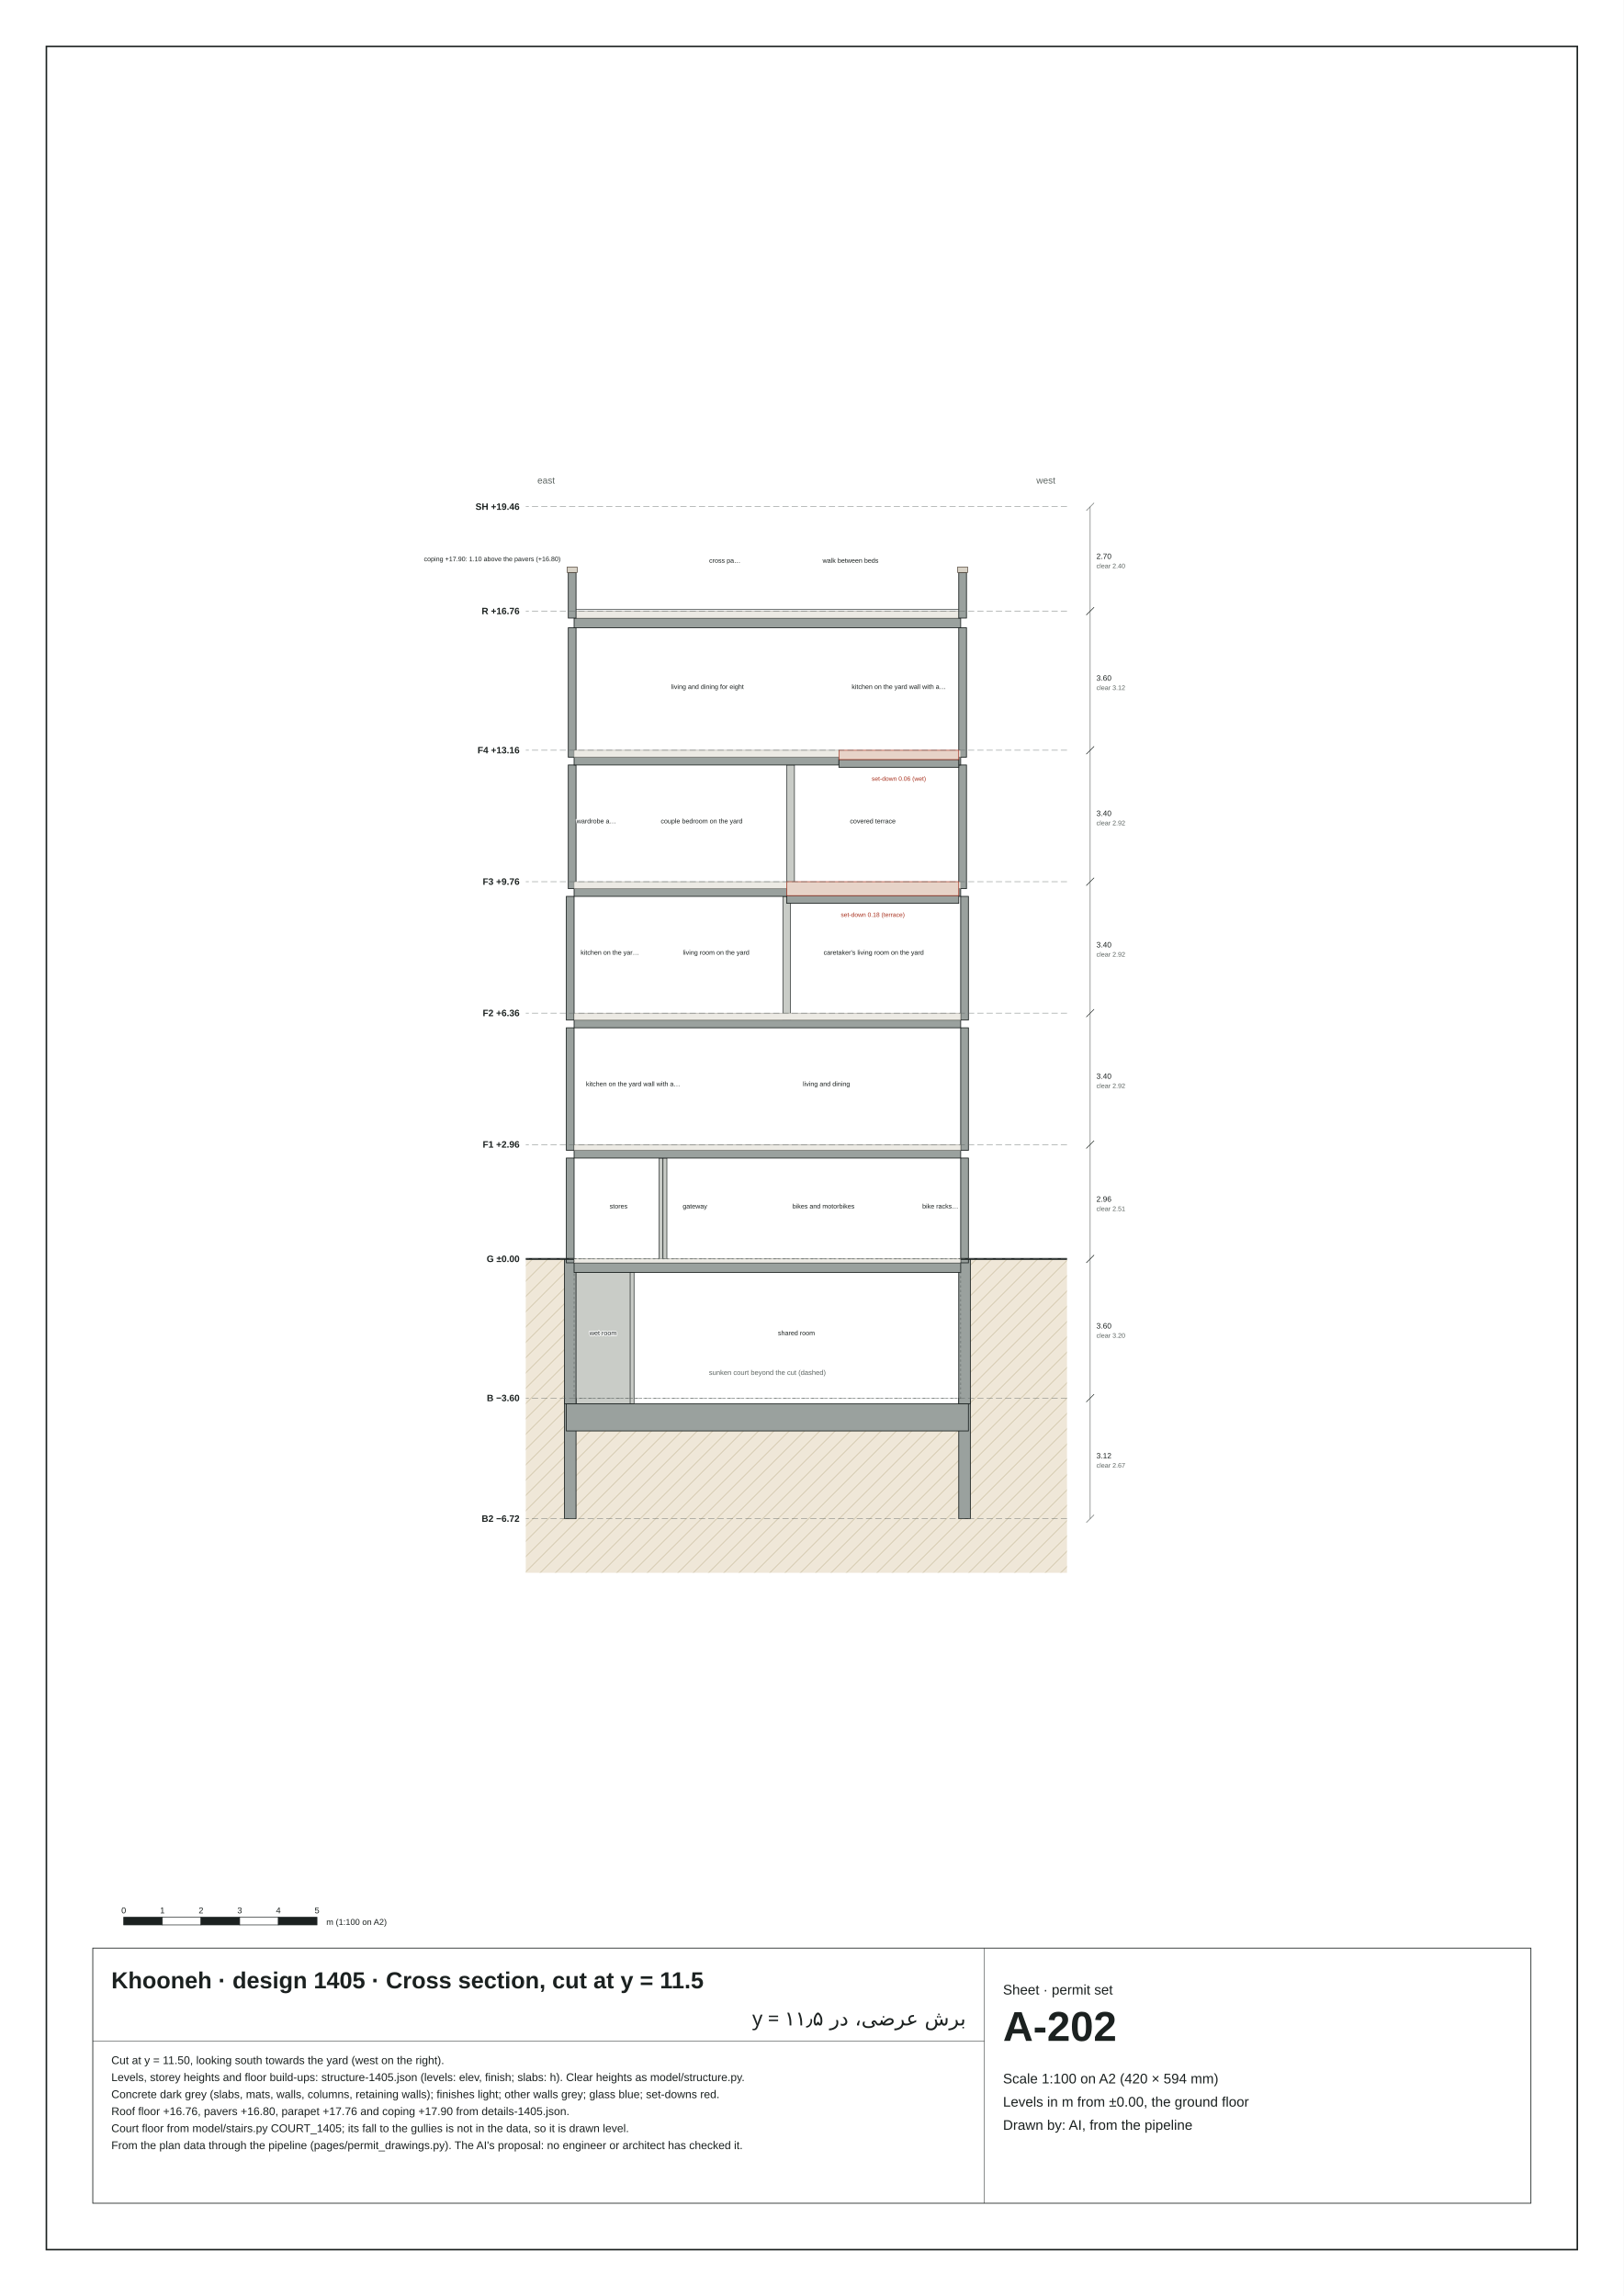
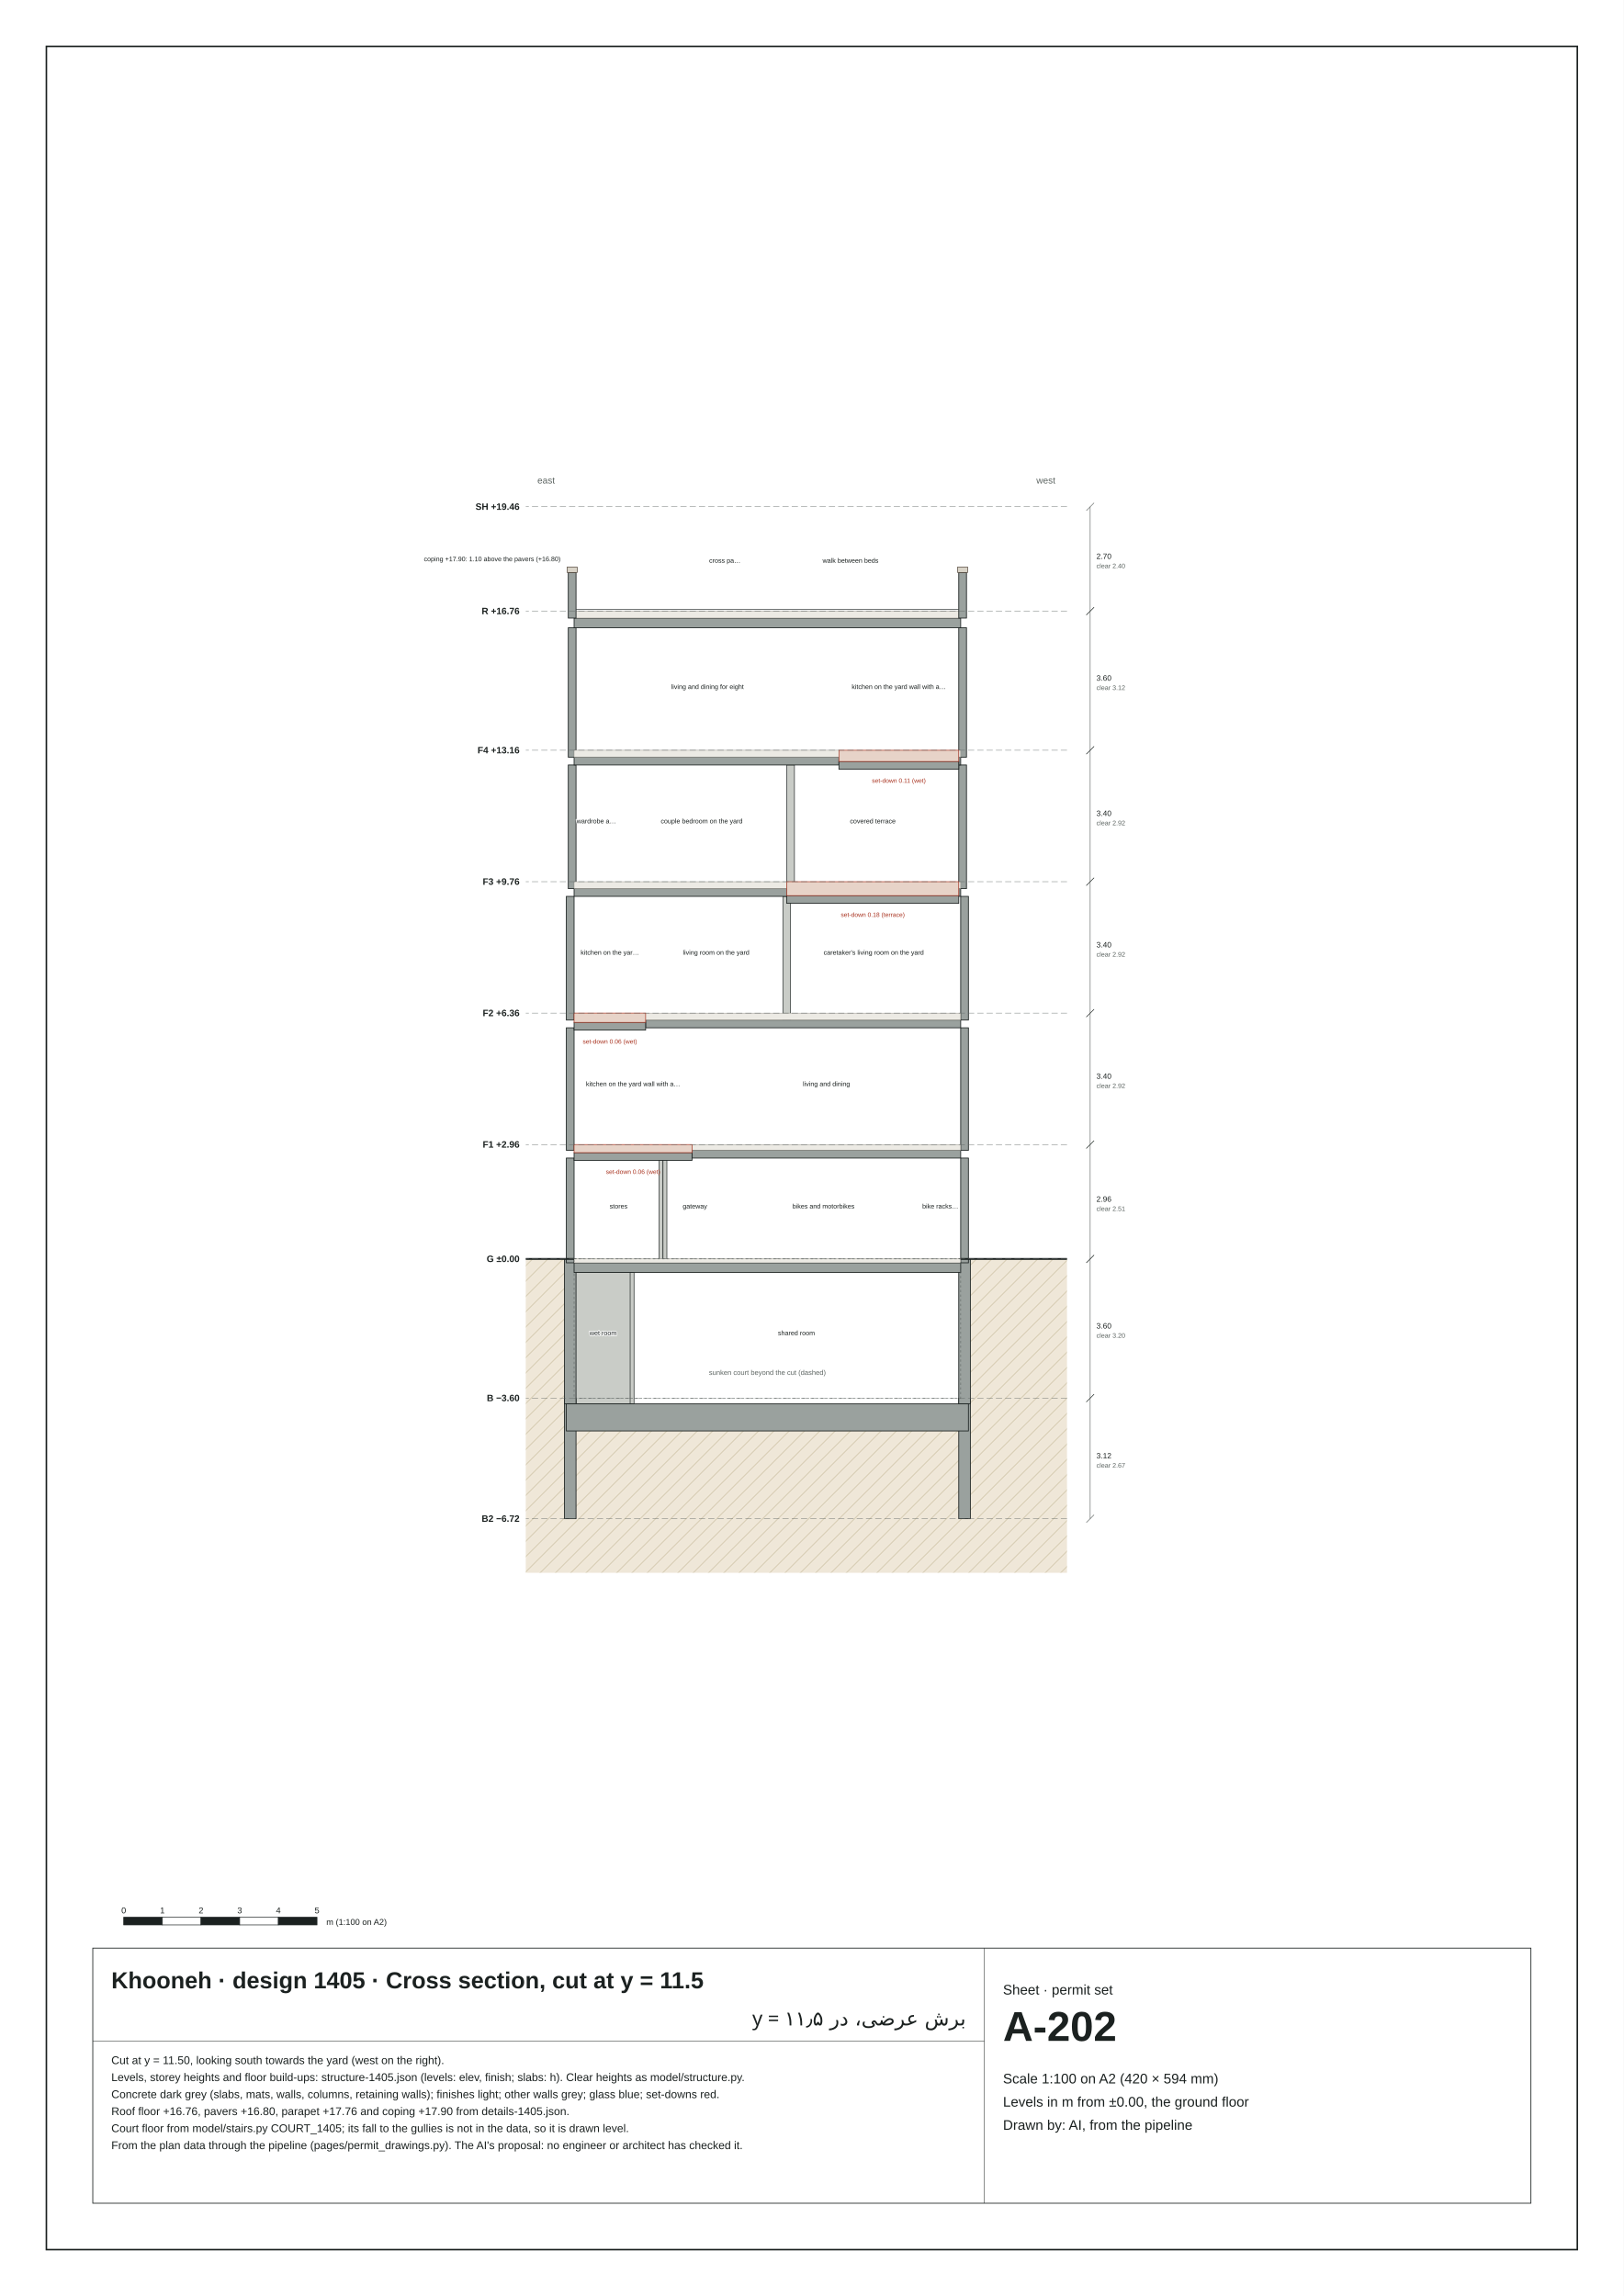
<svg xmlns="http://www.w3.org/2000/svg" width="420mm" height="594mm" viewBox="0 0 2100 2970">
  <style>svg{background:#fff}.frame{fill:none;stroke:#1B2120;stroke-width:2}.tb{fill:#fff;stroke:#1B2120;stroke-width:1}.tb-l{stroke:#1B2120;stroke-width:.6}.tbt{font-family:'Helvetica Neue',Arial,sans-serif;fill:#1B2120}.tbf{font-family:'Vazirmatn','Tahoma',sans-serif;fill:#1B2120;direction:rtl;unicode-bidi:embed}.t{font-family:'Helvetica Neue',Arial,sans-serif;fill:#1B2120;paint-order:stroke;stroke:#fff;stroke-width:2.2;stroke-linejoin:round}.t-m{font-family:'Helvetica Neue',Arial,sans-serif;fill:#5C6461}.t-r{font-family:'Helvetica Neue',Arial,sans-serif;fill:#A8321F}.earth{fill:url(#earth);stroke:none}.room{fill:#fff;stroke:none}.sky{fill:#F3F8FB;stroke:none}.conc{fill:#9AA19E;stroke:#1B2120;stroke-width:1}.wall{fill:#C9CCC7;stroke:#1B2120;stroke-width:.8}.glassw{fill:#DDEFF7;stroke:#4A88A8;stroke-width:.6}.fin{fill:#ECEAE4;stroke:#6E6A62;stroke-width:.4}.sd{fill:#E7D3C8;stroke:#A8321F;stroke-width:.8}.gap{fill:#fff;stroke:none}.glz{stroke:#0E8C98;stroke-width:1.1}.leaf{stroke:#1B2120;stroke-width:.8}.datum{stroke:#5C6461;stroke-width:.5;stroke-dasharray:8 4}.ground{stroke:#1B2120;stroke-width:2.4}.dim{stroke:#3A413E;stroke-width:.6;fill:none}.brick{fill:url(#brick);stroke:#6B5134;stroke-width:.8}.void{fill:#3A413E;fill-opacity:.16;stroke:#3A413E;stroke-width:.6}.under{fill:none;stroke:#5C6461;stroke-width:.8;stroke-dasharray:6 4}.slabedge{fill:#D8C49A;stroke:#6B5134;stroke-width:.6}.coping{fill:#D9D3C7;stroke:#4B3F33;stroke-width:.8}.win{fill:#DDEFF7;stroke:#4B3F33;stroke-width:1}.sash{stroke:#4B3F33;stroke-width:.6;fill:none}.swing{stroke:#4B3F33;stroke-width:.6;stroke-dasharray:4 3;fill:none}.door{fill:#E8DCCB;stroke:#4B3F33;stroke-width:1}.rail{stroke:#4B3F33;stroke-width:1;fill:none}.party{fill:url(#party);stroke:#1B2120;stroke-width:.8}.party-up{fill:url(#partyup);stroke:#A8321F;stroke-width:1}.beyond{fill:none;stroke:#5C6461;stroke-width:.7;stroke-dasharray:3 3}.plot{fill:none;stroke:#1B2120;stroke-width:2;stroke-dasharray:18 5 3 5}.bldg{fill:#C9CCC7;stroke:#1B2120;stroke-width:1.6}.court{fill:#DCEACF;stroke:#4E7A3A;stroke-width:1.2}.yard{fill:#EEF2EA;stroke:none}.proj{fill:none;stroke:#1B2120;stroke-width:1;stroke-dasharray:8 4}.north{fill:#1B2120}.north-ring{fill:#fff;stroke:#1B2120;stroke-width:1}</style>
  <defs>
    <pattern id="earth" width="14" height="14" patternUnits="userSpaceOnUse" patternTransform="rotate(45)">
      <rect width="14" height="14" fill="#EFE7D8" />
      <line x1="0" y1="0" x2="0" y2="14" stroke="#B9A985" stroke-width="1" />
    </pattern>
    <pattern id="brick" width="12" height="6" patternUnits="userSpaceOnUse">
      <rect width="12" height="6" fill="#E3CDA0" />
      <path d="M0 6H12M6 0V3M0 3H12M0 3V6M12 3V6" stroke="#B89A66" stroke-width=".4" fill="none" />
    </pattern>
    <pattern id="party" width="8" height="8" patternUnits="userSpaceOnUse" patternTransform="rotate(45)">
      <rect width="8" height="8" fill="#D5D8D3" />
      <line x1="0" y1="0" x2="0" y2="8" stroke="#8A918E" stroke-width="1.2" />
    </pattern>
    <pattern id="partyup" width="8" height="8" patternUnits="userSpaceOnUse" patternTransform="rotate(-45)">
      <rect width="8" height="8" fill="#ECDDD6" />
      <line x1="0" y1="0" x2="0" y2="8" stroke="#B98A7A" stroke-width="1.2" />
    </pattern>
  </defs>
  <rect width="2100" height="2970" fill="#fff" />
  <rect class="frame" x="60" y="60" width="1980" height="2850" />
  <g class="section" data-axis="y" data-at="11.50">
    <rect class="earth" x="680" y="1628.5" width="700" height="406" />
    <rect class="room" x="742.5" y="1646" width="75" height="170" data-room="w-changing" />
    <rect class="room" x="817.5" y="1646" width="425" height="170" data-room="w-room" />
    <rect class="wall" x="742.5" y="1646" width="75" height="170" />
    <rect class="wall" x="815" y="1646" width="5" height="170" />
    <rect class="wall" x="852.5" y="1498" width="5" height="135.5" />
    <rect class="wall" x="857.5" y="1498" width="5" height="135.5" />
    <rect class="wall" x="1012.5" y="1159.5" width="10" height="160" />
    <rect class="wall" x="1017.5" y="989.5" width="10" height="160" />
    <rect class="conc" x="1240" y="1808.5" width="15" height="156" data-el="RW-W" />
    <rect class="conc" x="730" y="1808.5" width="15" height="156" data-el="RW-E" />
    <rect class="conc" x="1242.5" y="1646" width="10" height="170" data-el="W-PW3" />
    <rect class="conc" x="732.5" y="1646" width="10" height="170" data-el="W-PE3" />
    <rect class="conc" x="1240" y="1628.5" width="15" height="187.5" data-el="RW-W" />
    <rect class="conc" x="730" y="1628.5" width="15" height="187.5" data-el="RW-E" />
    <rect class="conc" x="1242.5" y="1498" width="10" height="135.5" data-el="W-PW3" />
    <rect class="conc" x="732.5" y="1498" width="10" height="135.5" data-el="W-PE3" />
    <rect class="conc" x="1242.5" y="1329.5" width="10" height="158.5" data-el="W-PW3" />
    <rect class="conc" x="732.5" y="1329.5" width="10" height="158.5" data-el="W-PE3" />
    <rect class="conc" x="1242.5" y="1159.5" width="10" height="160" data-el="W-PW3" />
    <rect class="conc" x="732.5" y="1159.5" width="10" height="160" data-el="W-PE3" />
    <rect class="conc" x="1240" y="989.5" width="10" height="160" data-el="W-PW3-up" />
    <rect class="conc" x="735" y="989.5" width="10" height="160" data-el="W-PE3-up" />
    <rect class="conc" x="1240" y="812" width="10" height="167.5" data-el="W-PW3-up" />
    <rect class="conc" x="735" y="812" width="10" height="167.5" data-el="W-PE3-up" />
    <rect class="conc" x="732.5" y="1816" width="520" height="35" data-el="M-1" />
    <rect class="conc" x="742.5" y="1633.5" width="500" height="12.5" data-slab="G" />
    <rect class="fin" x="742.5" y="1628.5" width="500" height="5" />
-     <rect class="conc" x="742.5" y="1488" width="500" height="10" data-slab="F1" />
-     <rect class="fin" x="742.5" y="1480.5" width="500" height="7.5" />
-     <rect class="conc" x="742.5" y="1319.5" width="500" height="10" data-slab="F2" />
-     <rect class="fin" x="742.5" y="1310.5" width="500" height="9" />
+     <rect class="conc" x="895" y="1488" width="347.5" height="10" data-slab="F1" />
+     <rect class="fin" x="895" y="1480.5" width="347.5" height="7.5" />
+     <rect class="conc" x="742.5" y="1491" width="152.5" height="10" data-slab="F1" data-setdown="SD-F1-a-kitchen" />
+     <rect class="sd" x="742.5" y="1480.5" width="152.5" height="10.5" />
+     <rect class="conc" x="835" y="1319.5" width="407.5" height="10" data-slab="F2" />
+     <rect class="fin" x="835" y="1310.5" width="407.5" height="9" />
+     <rect class="conc" x="742.5" y="1322.5" width="92.5" height="10" data-slab="F2" data-setdown="SD-F2-d-kitchen" />
+     <rect class="sd" x="742.5" y="1310.5" width="92.5" height="12" />
    <rect class="conc" x="1240" y="1149.5" width="2.5" height="10" data-slab="F3" />
    <rect class="fin" x="1240" y="1140.5" width="2.5" height="9" />
    <rect class="conc" x="742.5" y="1149.5" width="275" height="10" data-slab="F3" />
    <rect class="fin" x="742.5" y="1140.5" width="275" height="9" />
    <rect class="conc" x="1017.5" y="1158.5" width="222.5" height="10" data-slab="F3" data-setdown="SD-F3-loggia" />
    <rect class="sd" x="1017.5" y="1140.5" width="222.5" height="18" />
    <rect class="conc" x="1240" y="979.5" width="2.5" height="10" data-slab="F4" />
    <rect class="fin" x="1240" y="970.5" width="2.5" height="9" />
    <rect class="conc" x="742.5" y="979.5" width="342.5" height="10" data-slab="F4" />
    <rect class="fin" x="742.5" y="970.5" width="342.5" height="9" />
-     <rect class="conc" x="1085" y="982.5" width="155" height="10" data-slab="F4" data-setdown="SD-F4-b-kitchen" />
-     <rect class="sd" x="1085" y="970.5" width="155" height="12" />
+     <rect class="conc" x="1085" y="985" width="155" height="10" data-slab="F4" data-setdown="SD-F4-b-kitchen" />
+     <rect class="sd" x="1085" y="970.5" width="155" height="14.5" />
    <rect class="conc" x="742.5" y="799.5" width="500" height="12.5" data-slab="R" />
    <rect class="fin" x="742.5" y="790.5" width="500" height="9" />
    <line class="leaf" x1="1240" y1="788.5" x2="745" y2="788.5" />
    <rect class="conc" x="1240" y="740.5" width="10" height="59" data-el="parapet" />
    <rect class="coping" x="1238.5" y="733.5" width="13" height="7" />
    <rect class="conc" x="735" y="740.5" width="10" height="59" data-el="parapet" />
    <rect class="coping" x="733.5" y="733.5" width="13" height="7" />
    <line class="ground" x1="1380" y1="1628.5" x2="1242.5" y2="1628.5" />
    <line class="ground" x1="742.5" y1="1628.5" x2="680" y2="1628.5" />
    <rect class="beyond" x="742.5" y="1628.5" width="500" height="180" />
    <text class="t-m" x="992.5" y="1778.5" font-size="9" text-anchor="middle">sunken court beyond the cut (dashed)</text>
    <g class="lvl" data-level="B2" data-z="-6.72">
      <line class="datum" x1="1380" y1="1964.5" x2="680" y2="1964.5" />
      <text class="t" x="672" y="1968.5" font-size="12" text-anchor="end" font-weight="600">B2 −6.72</text>
    </g>
    <g class="lvl" data-level="B" data-z="-3.60">
      <line class="datum" x1="1380" y1="1808.5" x2="680" y2="1808.5" />
      <text class="t" x="672" y="1812.5" font-size="12" text-anchor="end" font-weight="600">B −3.60</text>
    </g>
    <g class="lvl" data-level="G" data-z="0.00">
      <line class="datum" x1="1380" y1="1628.5" x2="680" y2="1628.5" />
      <text class="t" x="672" y="1632.5" font-size="12" text-anchor="end" font-weight="600">G ±0.00</text>
    </g>
    <g class="lvl" data-level="F1" data-z="2.96">
      <line class="datum" x1="1380" y1="1480.5" x2="680" y2="1480.5" />
      <text class="t" x="672" y="1484.5" font-size="12" text-anchor="end" font-weight="600">F1 +2.96</text>
    </g>
    <g class="lvl" data-level="F2" data-z="6.36">
      <line class="datum" x1="1380" y1="1310.5" x2="680" y2="1310.5" />
      <text class="t" x="672" y="1314.5" font-size="12" text-anchor="end" font-weight="600">F2 +6.36</text>
    </g>
    <g class="lvl" data-level="F3" data-z="9.76">
      <line class="datum" x1="1380" y1="1140.5" x2="680" y2="1140.5" />
      <text class="t" x="672" y="1144.5" font-size="12" text-anchor="end" font-weight="600">F3 +9.76</text>
    </g>
    <g class="lvl" data-level="F4" data-z="13.16">
      <line class="datum" x1="1380" y1="970.5" x2="680" y2="970.5" />
      <text class="t" x="672" y="974.5" font-size="12" text-anchor="end" font-weight="600">F4 +13.16</text>
    </g>
    <g class="lvl" data-level="R" data-z="16.76">
      <line class="datum" x1="1380" y1="790.5" x2="680" y2="790.5" />
      <text class="t" x="672" y="794.5" font-size="12" text-anchor="end" font-weight="600">R +16.76</text>
    </g>
    <g class="lvl" data-level="SH" data-z="19.46">
      <line class="datum" x1="1380" y1="655.5" x2="680" y2="655.5" />
      <text class="t" x="672" y="659.5" font-size="12" text-anchor="end" font-weight="600">SH +19.46</text>
    </g>
    <line class="dim" x1="1410" y1="1964.5" x2="1410" y2="655.5" />
    <line class="dim" x1="1405" y1="1969.5" x2="1415" y2="1959.5" />
    <line class="dim" x1="1405" y1="1813.5" x2="1415" y2="1803.5" />
    <text class="t" x="1418" y="1886.5" font-size="10" data-storey="B2">3.12</text>
    <text class="t-m" x="1418" y="1898.5" font-size="8.5">clear 2.67</text>
    <line class="dim" x1="1405" y1="1813.5" x2="1415" y2="1803.5" />
    <line class="dim" x1="1405" y1="1633.5" x2="1415" y2="1623.5" />
    <text class="t" x="1418" y="1718.5" font-size="10" data-storey="B">3.60</text>
    <text class="t-m" x="1418" y="1730.5" font-size="8.5">clear 3.20</text>
    <line class="dim" x1="1405" y1="1633.5" x2="1415" y2="1623.5" />
    <line class="dim" x1="1405" y1="1485.5" x2="1415" y2="1475.5" />
    <text class="t" x="1418" y="1554.5" font-size="10" data-storey="G">2.96</text>
    <text class="t-m" x="1418" y="1566.5" font-size="8.5">clear 2.51</text>
    <line class="dim" x1="1405" y1="1485.5" x2="1415" y2="1475.5" />
    <line class="dim" x1="1405" y1="1315.5" x2="1415" y2="1305.5" />
    <text class="t" x="1418" y="1395.5" font-size="10" data-storey="F1">3.40</text>
    <text class="t-m" x="1418" y="1407.5" font-size="8.5">clear 2.92</text>
    <line class="dim" x1="1405" y1="1315.5" x2="1415" y2="1305.5" />
    <line class="dim" x1="1405" y1="1145.5" x2="1415" y2="1135.5" />
    <text class="t" x="1418" y="1225.5" font-size="10" data-storey="F2">3.40</text>
    <text class="t-m" x="1418" y="1237.5" font-size="8.5">clear 2.92</text>
    <line class="dim" x1="1405" y1="1145.5" x2="1415" y2="1135.5" />
    <line class="dim" x1="1405" y1="975.5" x2="1415" y2="965.5" />
    <text class="t" x="1418" y="1055.5" font-size="10" data-storey="F3">3.40</text>
    <text class="t-m" x="1418" y="1067.5" font-size="8.5">clear 2.92</text>
    <line class="dim" x1="1405" y1="975.5" x2="1415" y2="965.5" />
    <line class="dim" x1="1405" y1="795.5" x2="1415" y2="785.5" />
    <text class="t" x="1418" y="880.5" font-size="10" data-storey="F4">3.60</text>
    <text class="t-m" x="1418" y="892.5" font-size="8.5">clear 3.12</text>
    <line class="dim" x1="1405" y1="795.5" x2="1415" y2="785.5" />
    <line class="dim" x1="1405" y1="660.5" x2="1415" y2="650.5" />
    <text class="t" x="1418" y="723" font-size="10" data-storey="R">2.70</text>
    <text class="t-m" x="1418" y="735" font-size="8.5">clear 2.40</text>
    <text class="t-m" x="1365" y="625.5" font-size="12" text-anchor="end">west</text>
    <text class="t-m" x="695" y="625.5" font-size="12" text-anchor="start">east</text>
    <text class="t" x="780" y="1727.2" font-size="8.5" text-anchor="middle" data-label="w-changing">wet room</text>
    <text class="t" x="1030" y="1727.2" font-size="8.5" text-anchor="middle" data-label="w-room">shared room</text>
    <text class="t" x="1065" y="1563.2" font-size="8.5" text-anchor="middle" data-label="bikes">bikes and motorbikes</text>
    <text class="t" x="1216.2" y="1563.2" font-size="8.5" text-anchor="middle" data-label="bikes-w">bike racks…</text>
    <text class="t" x="898.8" y="1563.2" font-size="8.5" text-anchor="middle" data-label="lobby">gateway</text>
    <text class="t" x="800" y="1563.2" font-size="8.5" text-anchor="middle" data-label="store-e">stores</text>
    <text class="t" x="818.8" y="1405" font-size="8.5" text-anchor="middle" data-label="a-kitchen">kitchen on the yard wall with a…</text>
    <text class="t" x="1068.8" y="1405" font-size="8.5" text-anchor="middle" data-label="a-living">living and dining</text>
    <text class="t" x="1130" y="1235" font-size="8.5" text-anchor="middle" data-label="c-living">caretaker's living room on the yard</text>
    <text class="t" x="788.8" y="1235" font-size="8.5" text-anchor="middle" data-label="d-kitchen">kitchen on the yar…</text>
    <text class="t" x="926.2" y="1235" font-size="8.5" text-anchor="middle" data-label="d-living">living room on the yard</text>
    <text class="t" x="1128.8" y="1065" font-size="8.5" text-anchor="middle" data-label="b-loggia">covered terrace</text>
    <text class="t" x="907.5" y="1065" font-size="8.5" text-anchor="middle" data-label="d-bed">couple bedroom on the yard</text>
    <text class="t" x="771.2" y="1065" font-size="8.5" text-anchor="middle" data-label="d-closet">wardrobe a…</text>
    <text class="t" x="1162.5" y="891.2" font-size="8.5" text-anchor="middle" data-label="b-kitchen">kitchen on the yard wall with a…</text>
    <text class="t" x="915" y="891.2" font-size="8.5" text-anchor="middle" data-label="b-living">living and dining for eight</text>
    <text class="t" x="937.5" y="728" font-size="8.5" text-anchor="middle" data-label="roof-spine">cross pa…</text>
    <text class="t" x="1100" y="728" font-size="8.5" text-anchor="middle" data-label="roof-walk-2">walk between beds</text>
+     <text class="t-r" x="818.8" y="1518.5" font-size="8" text-anchor="middle">set-down 0.06 (wet)</text>
+     <text class="t-r" x="788.8" y="1350" font-size="8" text-anchor="middle">set-down 0.06 (wet)</text>
    <text class="t-r" x="1128.8" y="1186" font-size="8" text-anchor="middle">set-down 0.18 (terrace)</text>
-     <text class="t-r" x="1162.5" y="1010" font-size="8" text-anchor="middle">set-down 0.06 (wet)</text>
+     <text class="t-r" x="1162.5" y="1012.5" font-size="8" text-anchor="middle">set-down 0.11 (wet)</text>
    <text class="t" x="725" y="726" font-size="8.5" text-anchor="end">coping +17.90: 1.10 above the pavers (+16.80)</text>
  </g>
  <rect x="160" y="2480" width="50" height="10" fill="#1B2120" stroke="#1B2120" stroke-width=".8" />
  <rect x="210" y="2480" width="50" height="10" fill="#fff" stroke="#1B2120" stroke-width=".8" />
  <rect x="260" y="2480" width="50" height="10" fill="#1B2120" stroke="#1B2120" stroke-width=".8" />
  <rect x="310" y="2480" width="50" height="10" fill="#fff" stroke="#1B2120" stroke-width=".8" />
  <rect x="360" y="2480" width="50" height="10" fill="#1B2120" stroke="#1B2120" stroke-width=".8" />
  <text class="tbt" x="160" y="2475" font-size="11" text-anchor="middle">0</text>
  <text class="tbt" x="210" y="2475" font-size="11" text-anchor="middle">1</text>
  <text class="tbt" x="260" y="2475" font-size="11" text-anchor="middle">2</text>
  <text class="tbt" x="310" y="2475" font-size="11" text-anchor="middle">3</text>
  <text class="tbt" x="360" y="2475" font-size="11" text-anchor="middle">4</text>
  <text class="tbt" x="410" y="2475" font-size="11" text-anchor="middle">5</text>
  <text class="tbt" x="422" y="2490" font-size="11">m  (1:100 on A2)</text>
  <rect class="tb" x="120" y="2520" width="1860" height="330" />
  <line class="tb-l" x1="1273.2" y1="2520" x2="1273.2" y2="2850" />
  <line class="tb-l" x1="120" y1="2640" x2="1273.2" y2="2640" />
  <text class="tbt" x="144" y="2572" font-size="30" font-weight="700">Khooneh · design 1405 · Cross section, cut at y = 11.5</text>
  <text class="tbf" x="1249.2" y="2620" font-size="26" text-anchor="start">برش عرضی، در y = ۱۱٫۵</text>
  <text class="tbt" x="144" y="2670" font-size="14.5">Cut at y = 11.50, looking south towards the yard (west on the right).</text>
  <text class="tbt" x="144" y="2692" font-size="14.5">Levels, storey heights and floor build-ups: structure-1405.json (levels: elev, finish; slabs: h). Clear heights as model/structure.py.</text>
  <text class="tbt" x="144" y="2714" font-size="14.5">Concrete dark grey (slabs, mats, walls, columns, retaining walls); finishes light; other walls grey; glass blue; set-downs red.</text>
  <text class="tbt" x="144" y="2736" font-size="14.5">Roof floor +16.76, pavers +16.80, parapet +17.76 and coping +17.90 from details-1405.json.</text>
  <text class="tbt" x="144" y="2758" font-size="14.5">Court floor from model/stairs.py COURT_1405; its fall to the gullies is not in the data, so it is drawn level.</text>
  <text class="tbt" x="144" y="2780" font-size="14.5">From the plan data through the pipeline (pages/permit_drawings.py). The AI's proposal: no engineer or architect has checked it.</text>
  <text class="tbt" x="1297.2" y="2580" font-size="18">Sheet · permit set</text>
  <text class="tbt" x="1297.2" y="2640" font-size="54" font-weight="700">A-202</text>
  <text class="tbt" x="1297.2" y="2695" font-size="18">Scale 1:100 on A2 (420 × 594 mm)</text>
  <text class="tbt" x="1297.2" y="2725" font-size="18">Levels in m from ±0.00, the ground floor</text>
  <text class="tbt" x="1297.2" y="2755" font-size="18">Drawn by: AI, from the pipeline</text>
</svg>
